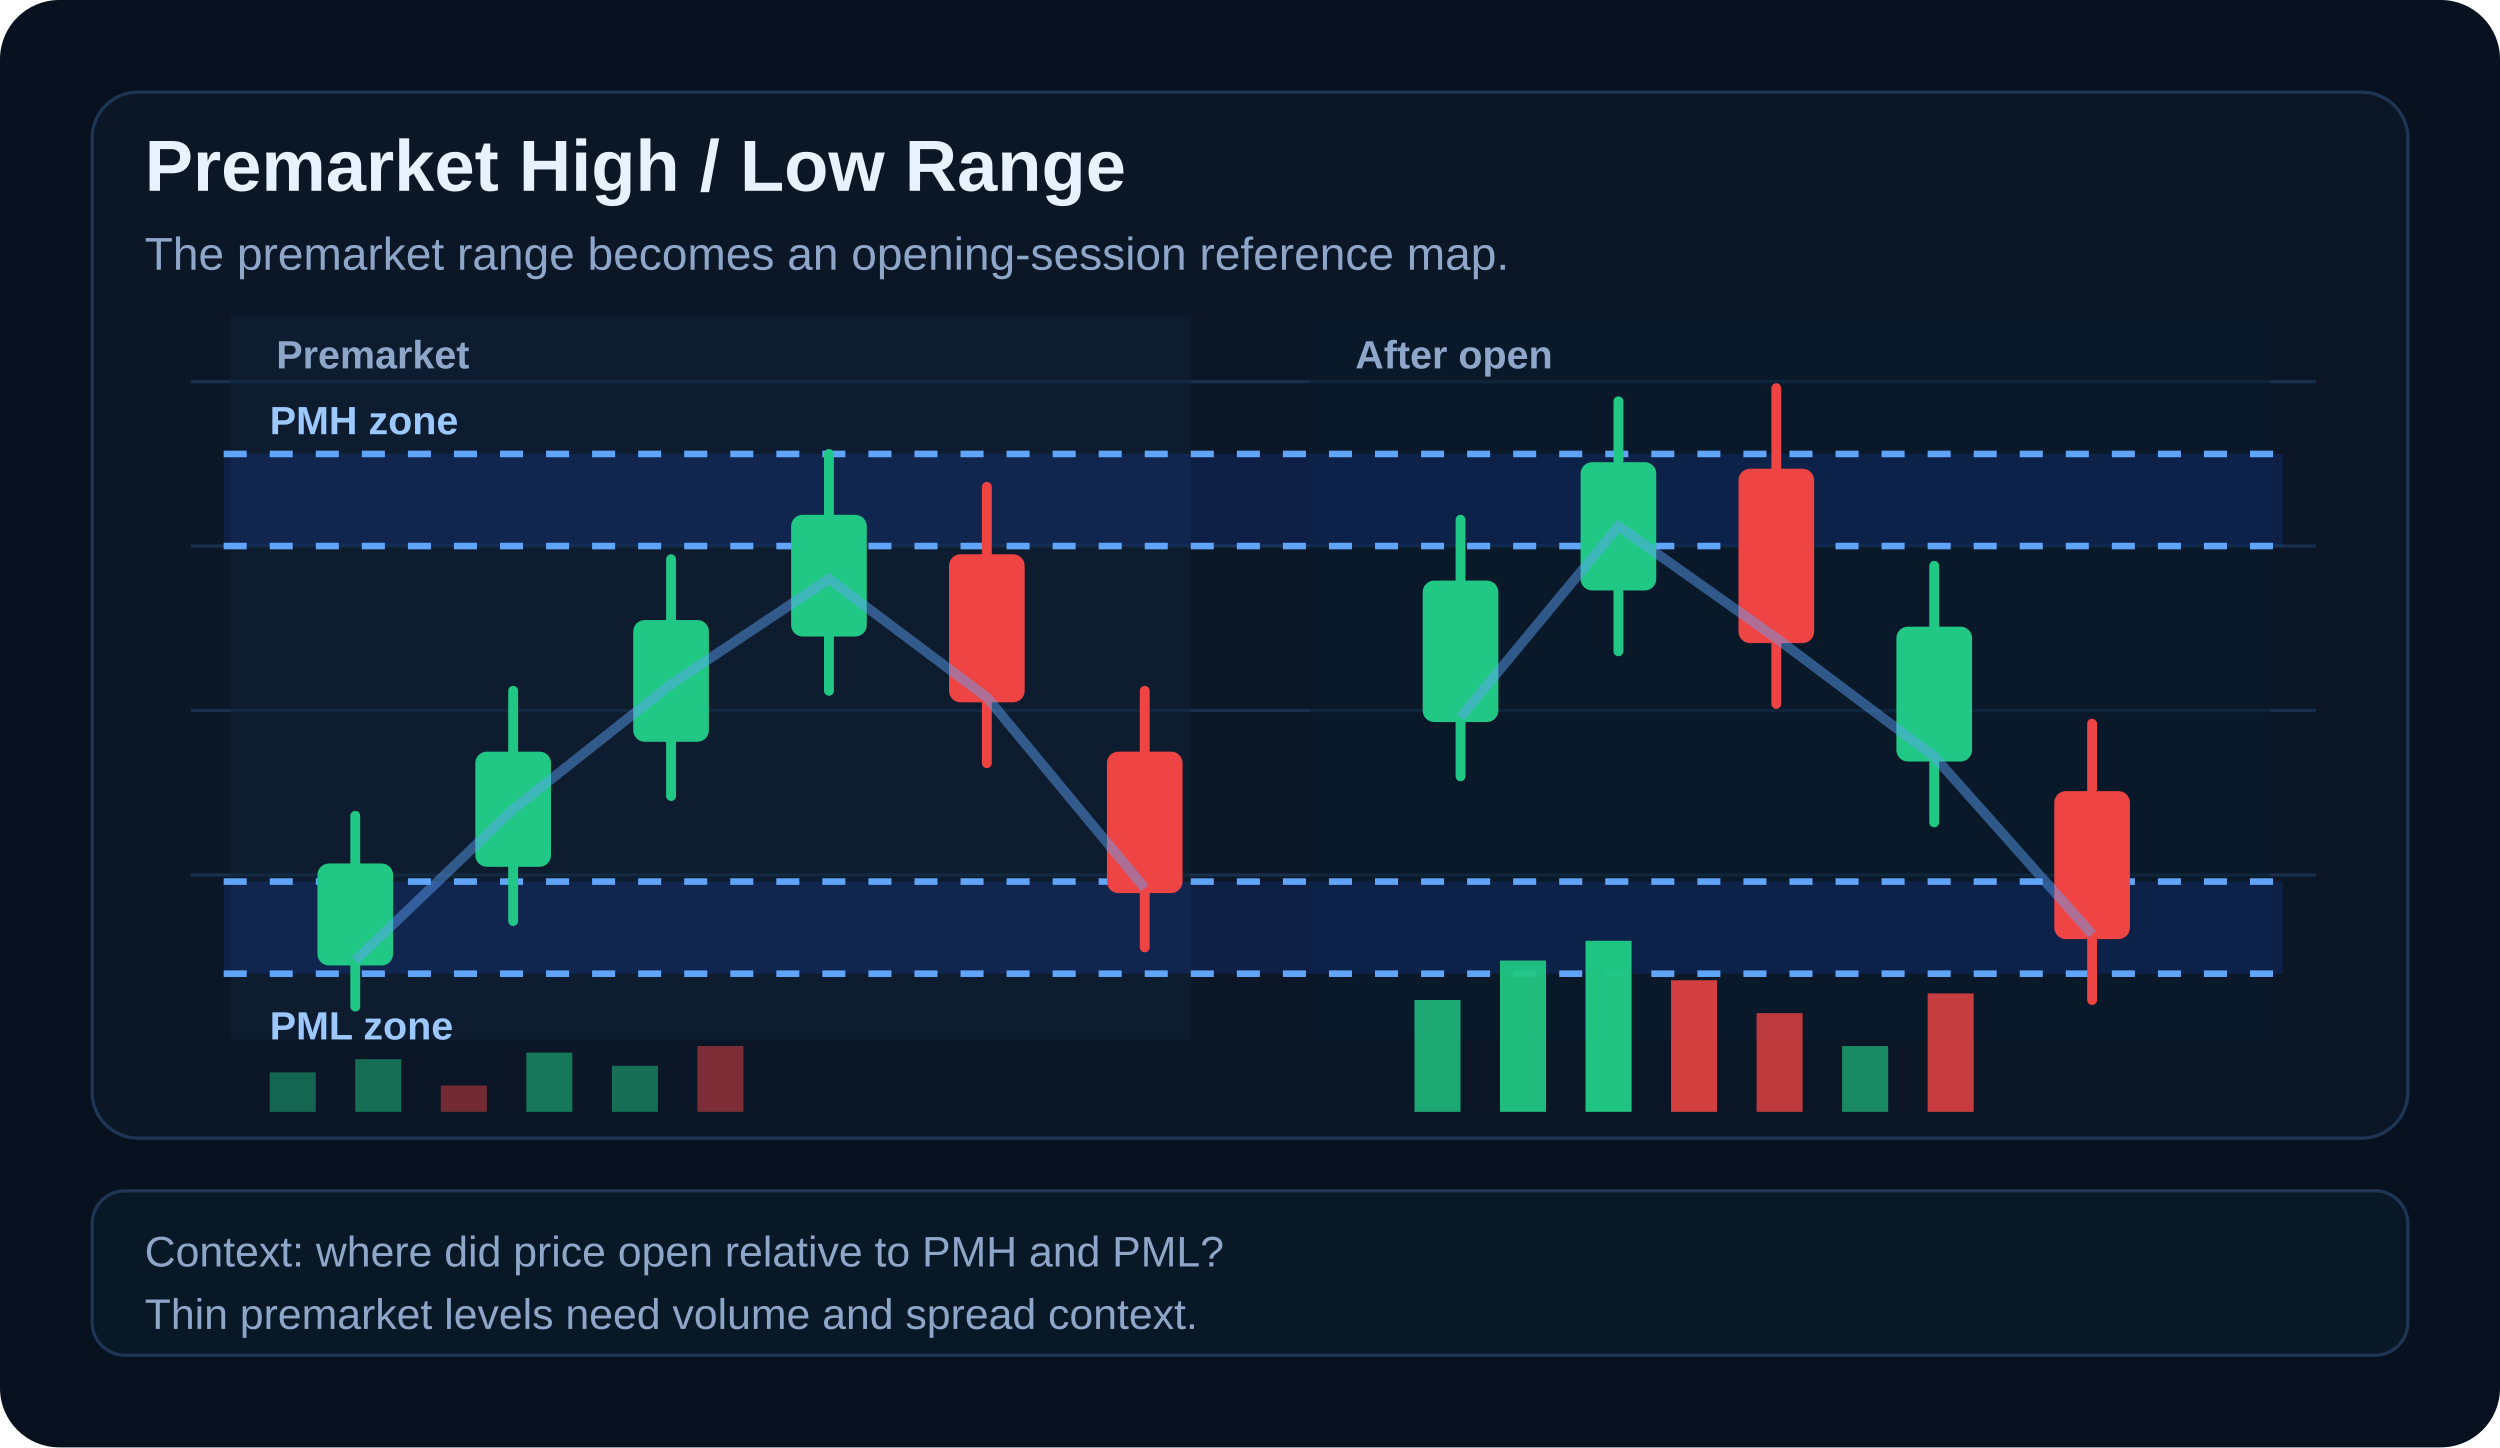
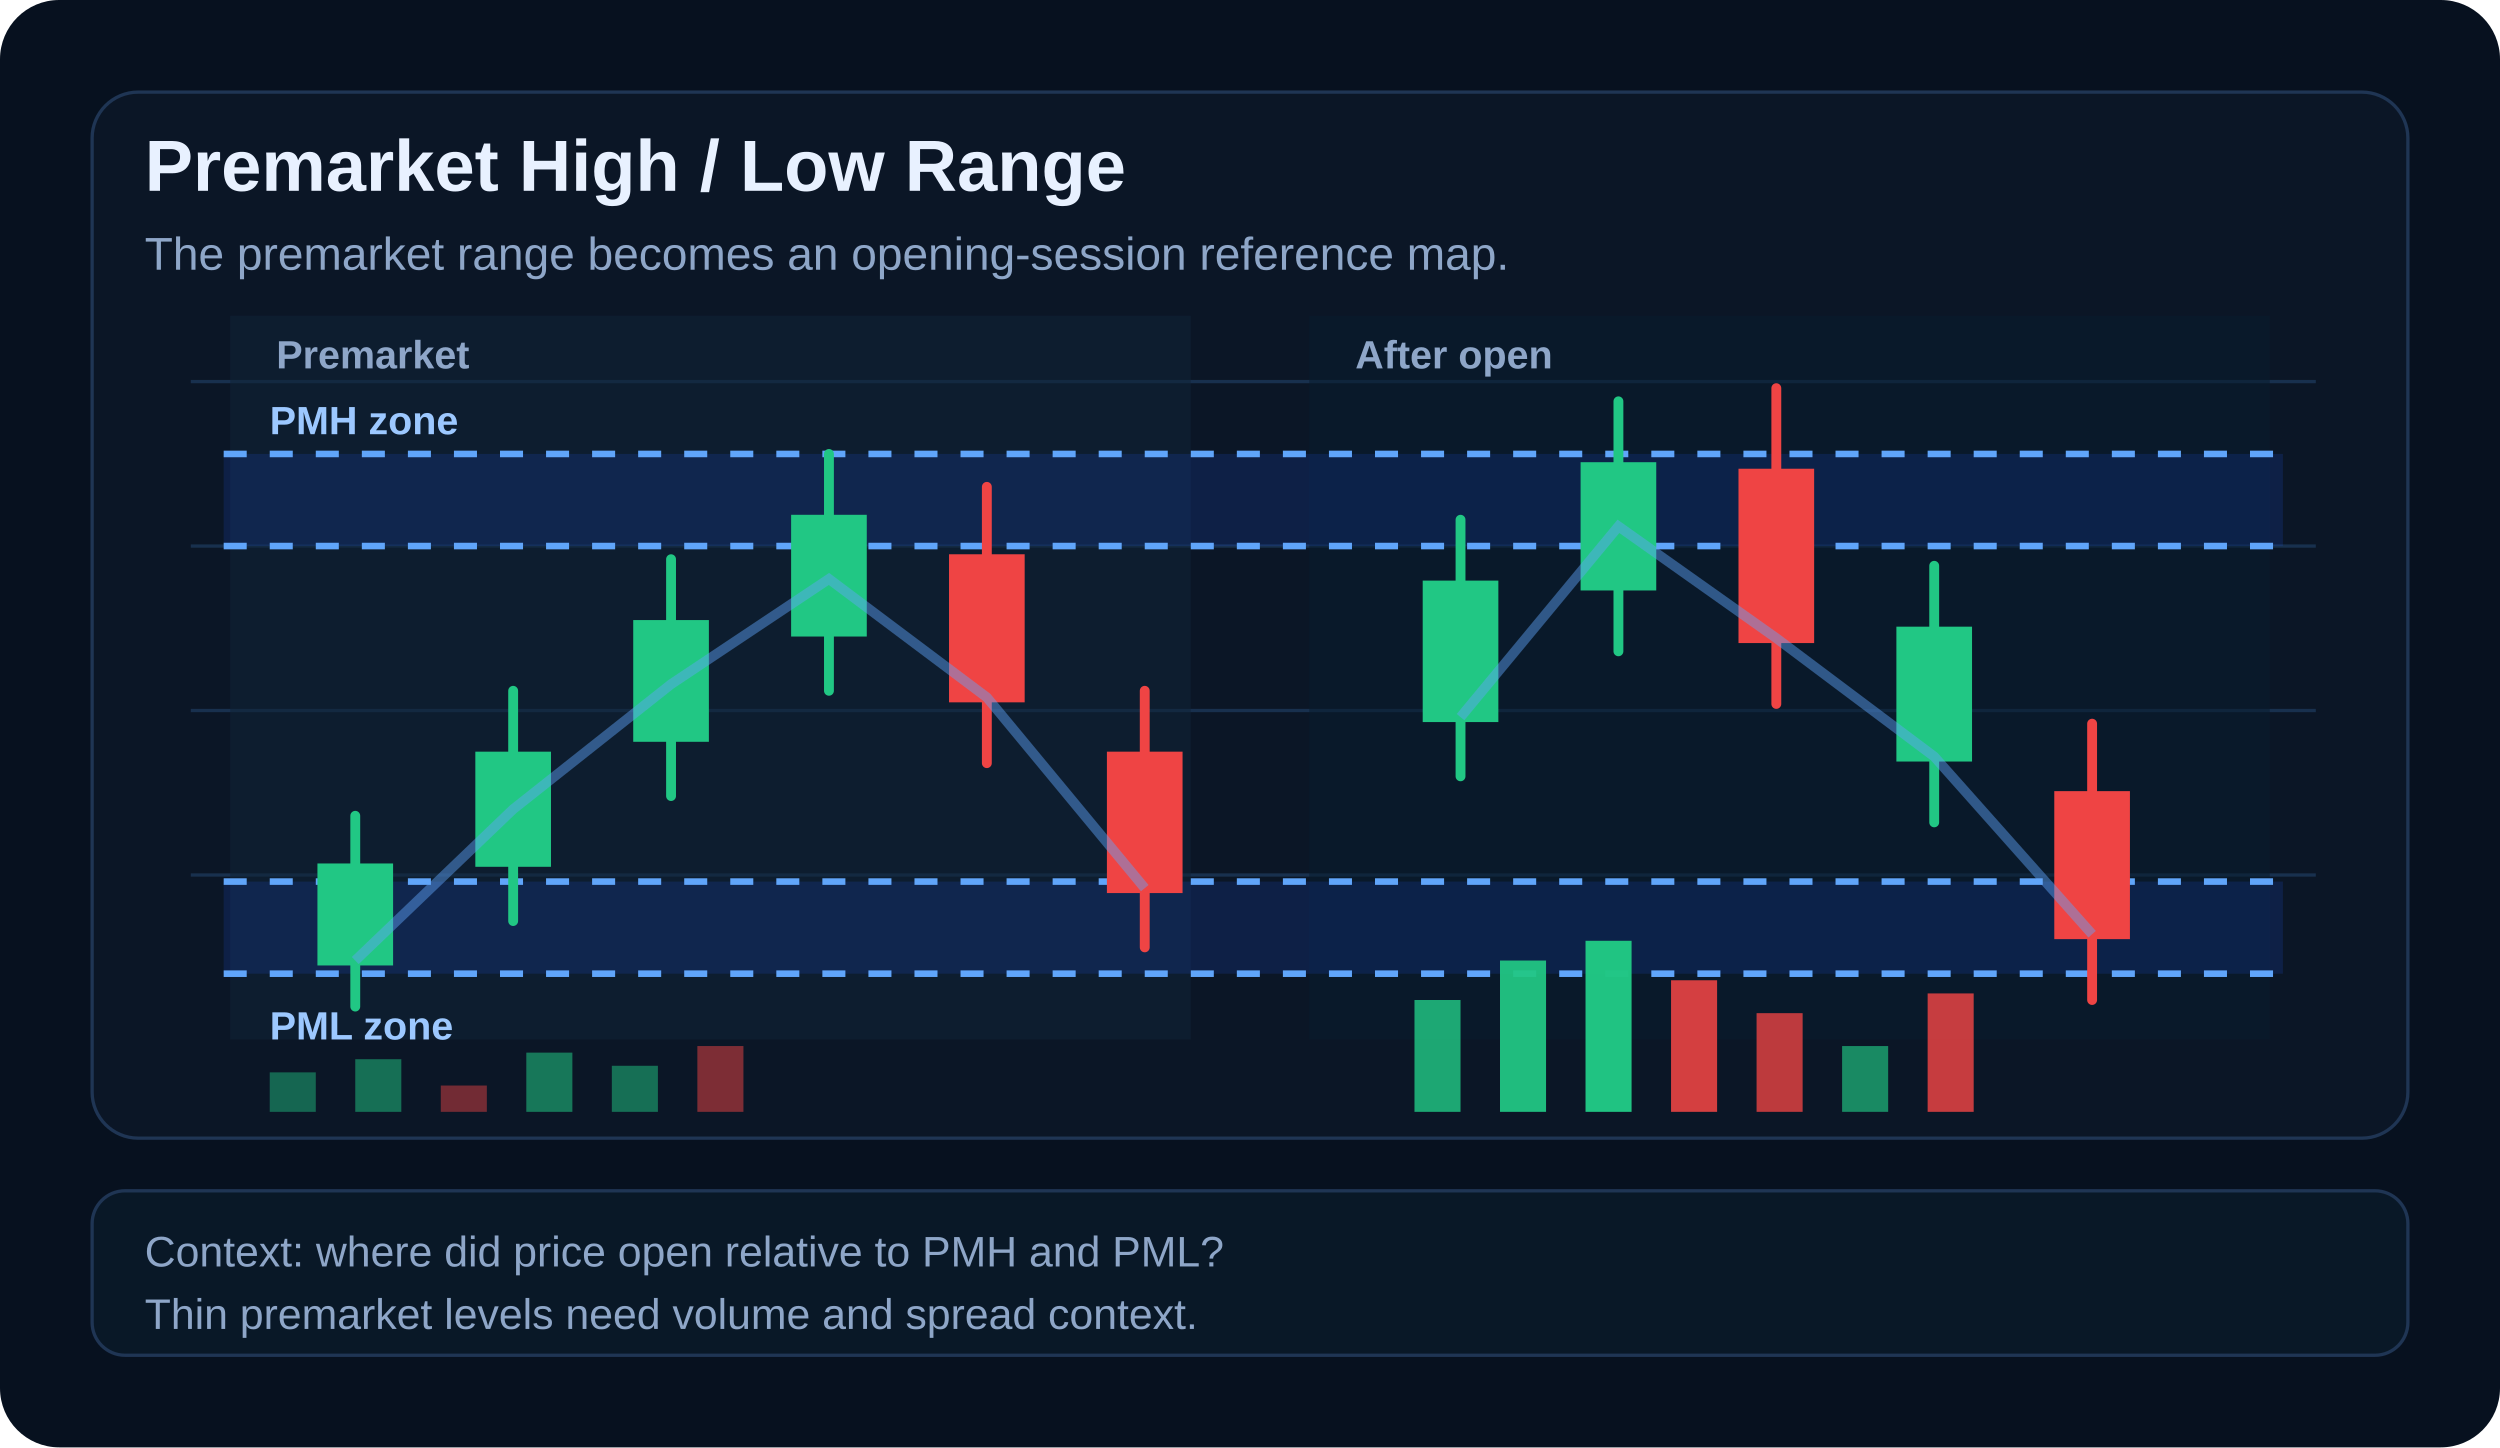
<svg xmlns="http://www.w3.org/2000/svg" viewBox="0 0 760 440" role="img" aria-labelledby="title desc">
  <rect width="760" height="440" rx="18" fill="#07111f" />
  <rect x="28" y="28" width="704" height="318" rx="14" fill="#0b1626" stroke="#1f3554" />
  <text x="44" y="58" fill="#e8f1ff" font-family="Arial, sans-serif" font-size="22" font-weight="700">Premarket High / Low Range</text>
  <text x="44" y="82" fill="#8ea6c8" font-family="Arial, sans-serif" font-size="14">The premarket range becomes an opening-session reference map.</text>
  <g stroke="#18304e" stroke-width="1">
    <line x1="58" y1="116" x2="704" y2="116" />
    <line x1="58" y1="166" x2="704" y2="166" />
    <line x1="58" y1="216" x2="704" y2="216" />
    <line x1="58" y1="266" x2="704" y2="266" />
  </g>
  <rect x="70" y="96" width="292" height="220" fill="#0f2237" opacity=".55" />
  <rect x="398" y="96" width="292" height="220" fill="#081b2d" opacity=".55" />
  <text x="84" y="112" fill="#8ea6c8" font-family="Arial, sans-serif" font-size="12" font-weight="700">Premarket</text>
  <text x="412" y="112" fill="#8ea6c8" font-family="Arial, sans-serif" font-size="12" font-weight="700">After open</text>
  <rect x="68" y="138" width="626" height="28" fill="#1d4ed8" opacity=".18" />
  <rect x="68" y="268" width="626" height="28" fill="#1d4ed8" opacity=".18" />
  <line x1="68" y1="138" x2="694" y2="138" stroke="#60a5fa" stroke-width="2" stroke-dasharray="7 7" />
  <line x1="68" y1="166" x2="694" y2="166" stroke="#60a5fa" stroke-width="2" stroke-dasharray="7 7" />
  <line x1="68" y1="268" x2="694" y2="268" stroke="#60a5fa" stroke-width="2" stroke-dasharray="7 7" />
  <line x1="68" y1="296" x2="694" y2="296" stroke="#60a5fa" stroke-width="2" stroke-dasharray="7 7" />
  <text x="82" y="132" fill="#9cc8ff" font-family="Arial, sans-serif" font-size="12" font-weight="700">PMH zone</text>
  <text x="82" y="316" fill="#9cc8ff" font-family="Arial, sans-serif" font-size="12" font-weight="700">PML zone</text>
  <g stroke-linecap="round" stroke-width="3">
    <g stroke="#21c784" fill="#21c784">
      <line x1="108" y1="248" x2="108" y2="306" />
-       <rect x="98" y="264" width="20" height="28" rx="2" />
+       <rect x="98" y="264" width="20" height="28" />
      <line x1="156" y1="210" x2="156" y2="280" />
-       <rect x="146" y="230" width="20" height="32" rx="2" />
+       <rect x="146" y="230" width="20" height="32" />
      <line x1="204" y1="170" x2="204" y2="242" />
-       <rect x="194" y="190" width="20" height="34" rx="2" />
+       <rect x="194" y="190" width="20" height="34" />
      <line x1="252" y1="138" x2="252" y2="210" />
-       <rect x="242" y="158" width="20" height="34" rx="2" />
+       <rect x="242" y="158" width="20" height="34" />
      <line x1="444" y1="158" x2="444" y2="236" />
-       <rect x="434" y="178" width="20" height="40" rx="2" />
+       <rect x="434" y="178" width="20" height="40" />
      <line x1="492" y1="122" x2="492" y2="198" />
-       <rect x="482" y="142" width="20" height="36" rx="2" />
+       <rect x="482" y="142" width="20" height="36" />
      <line x1="588" y1="172" x2="588" y2="250" />
-       <rect x="578" y="192" width="20" height="38" rx="2" />
+       <rect x="578" y="192" width="20" height="38" />
    </g>
    <g stroke="#ef4444" fill="#ef4444">
      <line x1="300" y1="148" x2="300" y2="232" />
-       <rect x="290" y="170" width="20" height="42" rx="2" />
+       <rect x="290" y="170" width="20" height="42" />
      <line x1="348" y1="210" x2="348" y2="288" />
-       <rect x="338" y="230" width="20" height="40" rx="2" />
+       <rect x="338" y="230" width="20" height="40" />
      <line x1="540" y1="118" x2="540" y2="214" />
-       <rect x="530" y="144" width="20" height="50" rx="2" />
+       <rect x="530" y="144" width="20" height="50" />
      <line x1="636" y1="220" x2="636" y2="304" />
-       <rect x="626" y="242" width="20" height="42" rx="2" />
+       <rect x="626" y="242" width="20" height="42" />
    </g>
  </g>
  <path d="M108 292 L156 246 L204 208 L252 176 L300 212 L348 270" fill="none" stroke="#60a5fa" stroke-width="3" opacity=".45" />
  <path d="M444 218 L492 160 L540 194 L588 230 L636 284" fill="none" stroke="#60a5fa" stroke-width="3" opacity=".45" />
  <g>
    <rect x="82" y="326" width="14" height="12" fill="#21c784" opacity=".45" />
    <rect x="108" y="322" width="14" height="16" fill="#21c784" opacity=".5" />
    <rect x="134" y="330" width="14" height="8" fill="#ef4444" opacity=".45" />
    <rect x="160" y="320" width="14" height="18" fill="#21c784" opacity=".55" />
    <rect x="186" y="324" width="14" height="14" fill="#21c784" opacity=".5" />
    <rect x="212" y="318" width="14" height="20" fill="#ef4444" opacity=".5" />
    <rect x="430" y="304" width="14" height="34" fill="#21c784" opacity=".82" />
    <rect x="456" y="292" width="14" height="46" fill="#21c784" opacity=".94" />
    <rect x="482" y="286" width="14" height="52" fill="#21c784" opacity=".98" />
    <rect x="508" y="298" width="14" height="40" fill="#ef4444" opacity=".88" />
    <rect x="534" y="308" width="14" height="30" fill="#ef4444" opacity=".78" />
    <rect x="560" y="318" width="14" height="20" fill="#21c784" opacity=".65" />
    <rect x="586" y="302" width="14" height="36" fill="#ef4444" opacity=".82" />
  </g>
  <rect x="28" y="362" width="704" height="50" rx="10" fill="#091827" stroke="#1f3554" />
  <text x="44" y="385" fill="#8ea6c8" font-family="Arial, sans-serif" font-size="13">Context: where did price open relative to PMH and PML?</text>
  <text x="44" y="404" fill="#8ea6c8" font-family="Arial, sans-serif" font-size="13">Thin premarket levels need volume and spread context.</text>
</svg>
